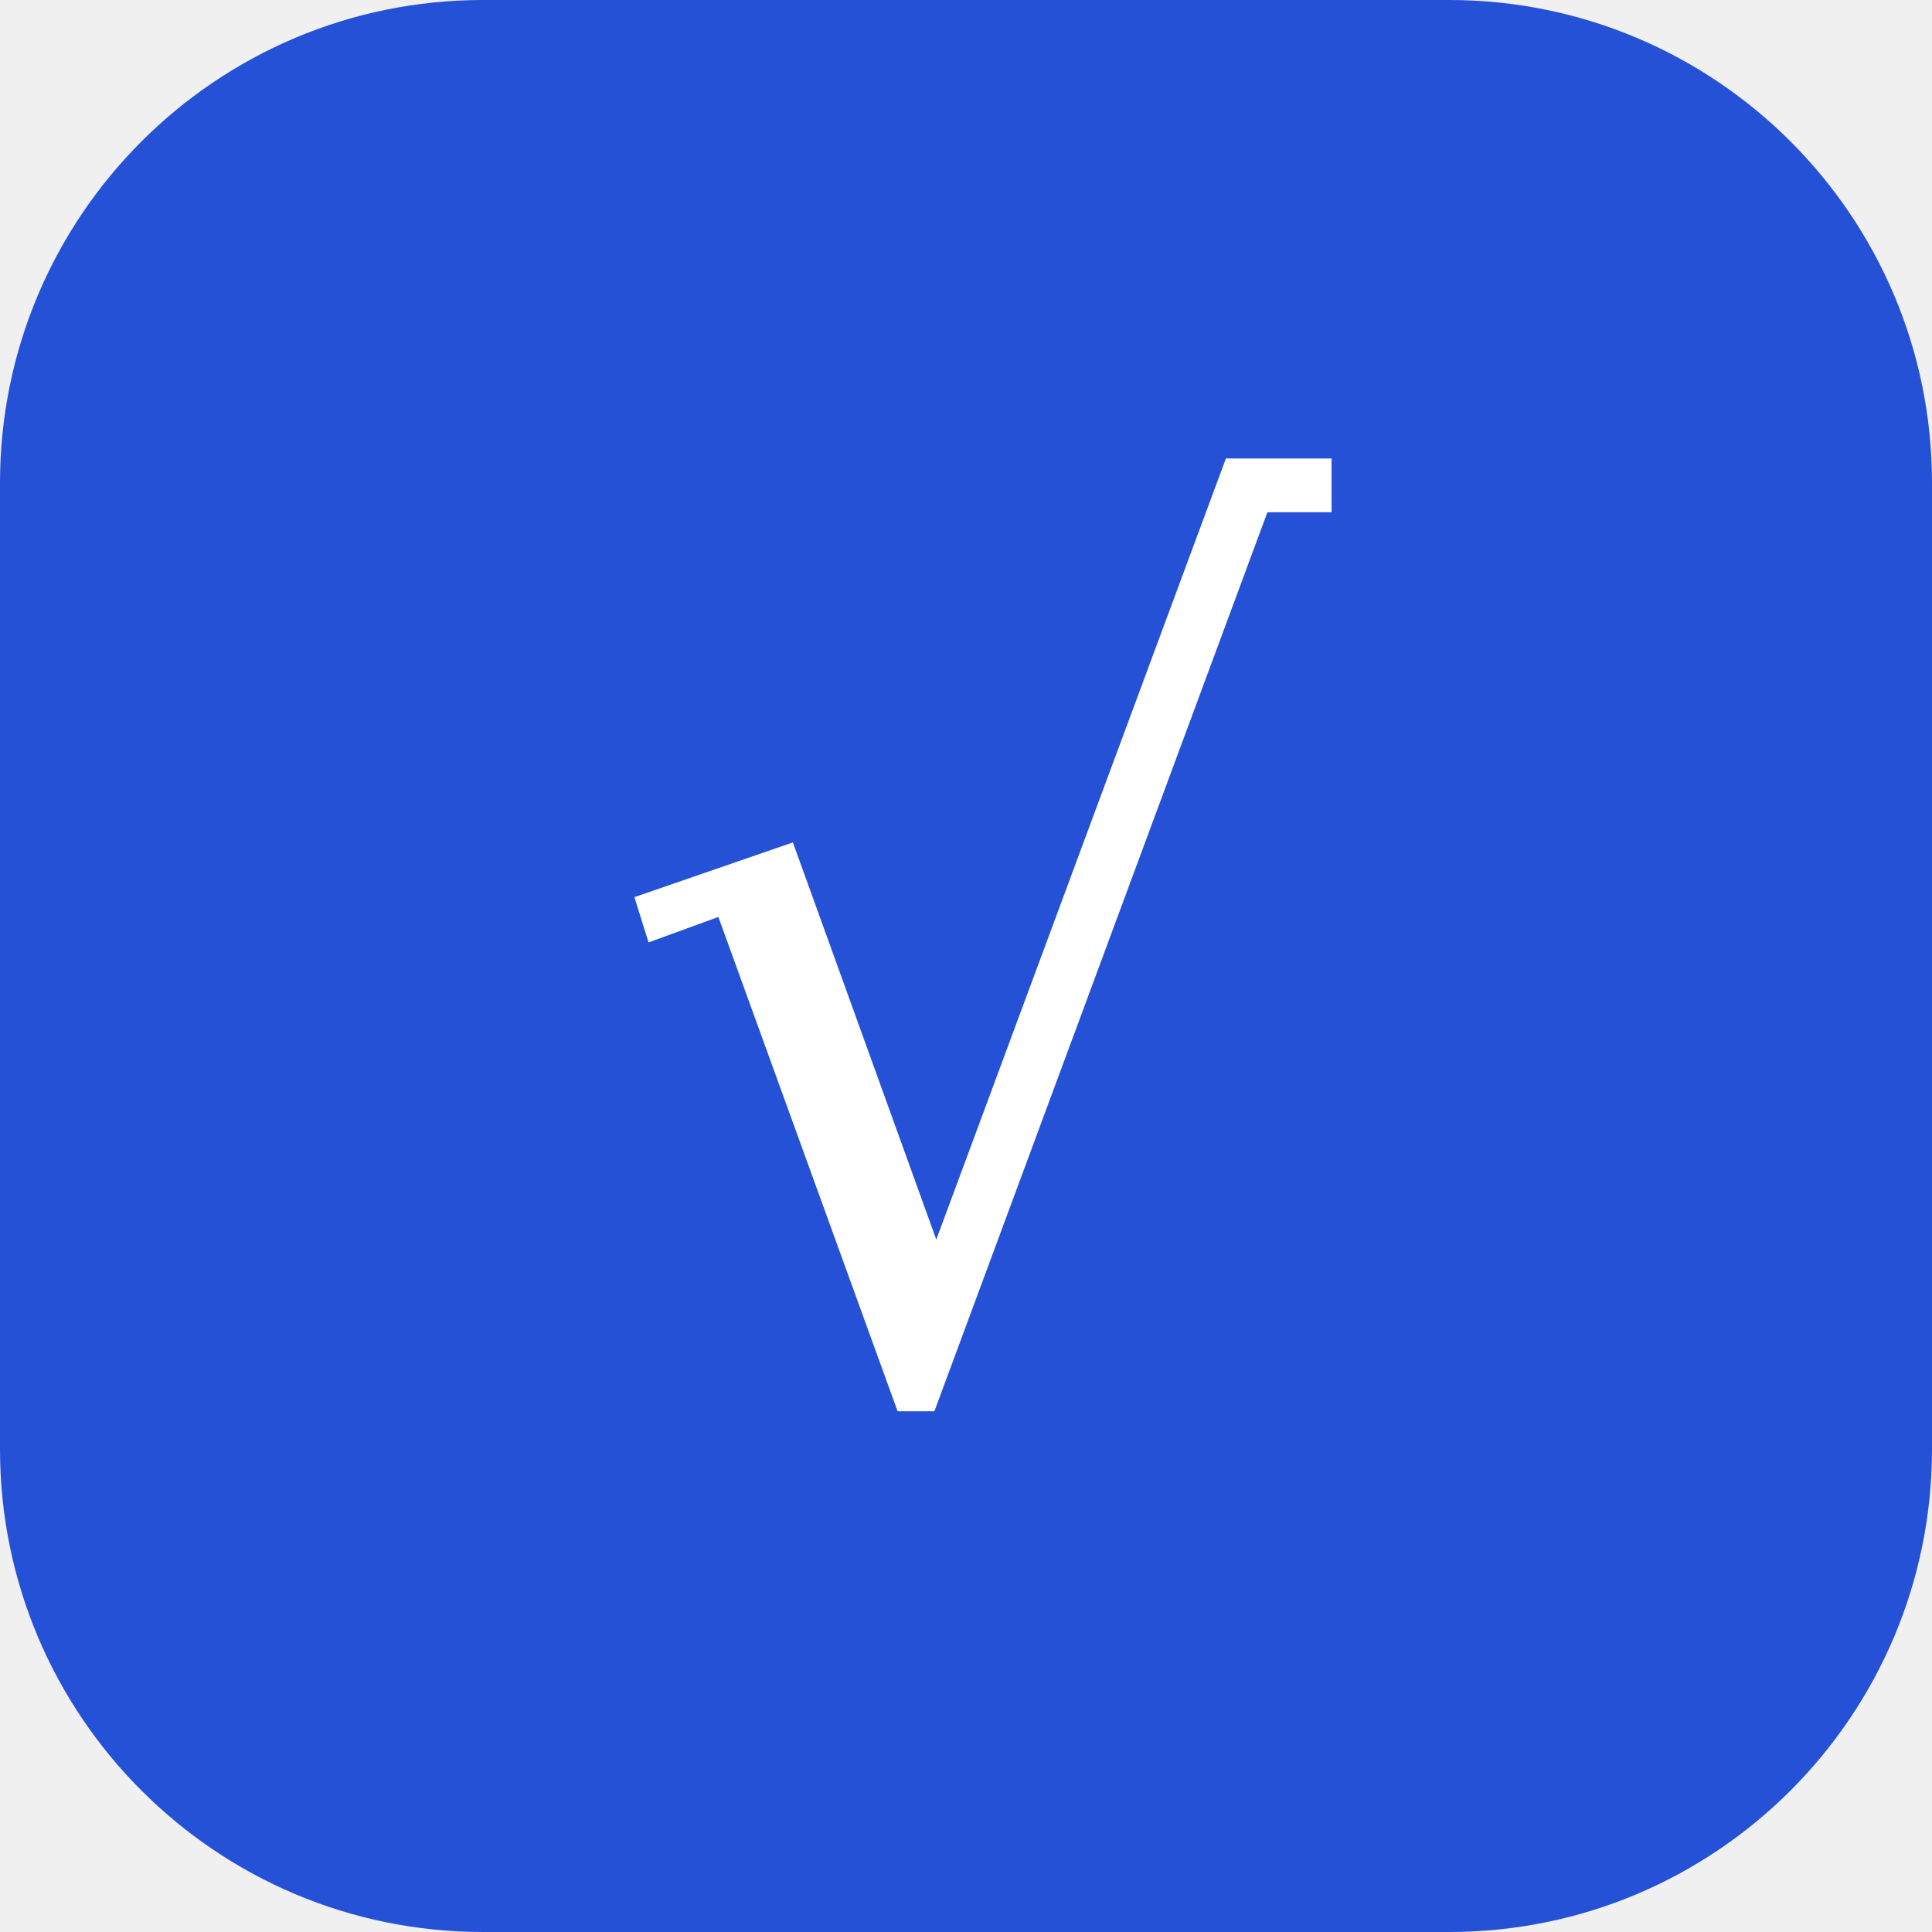
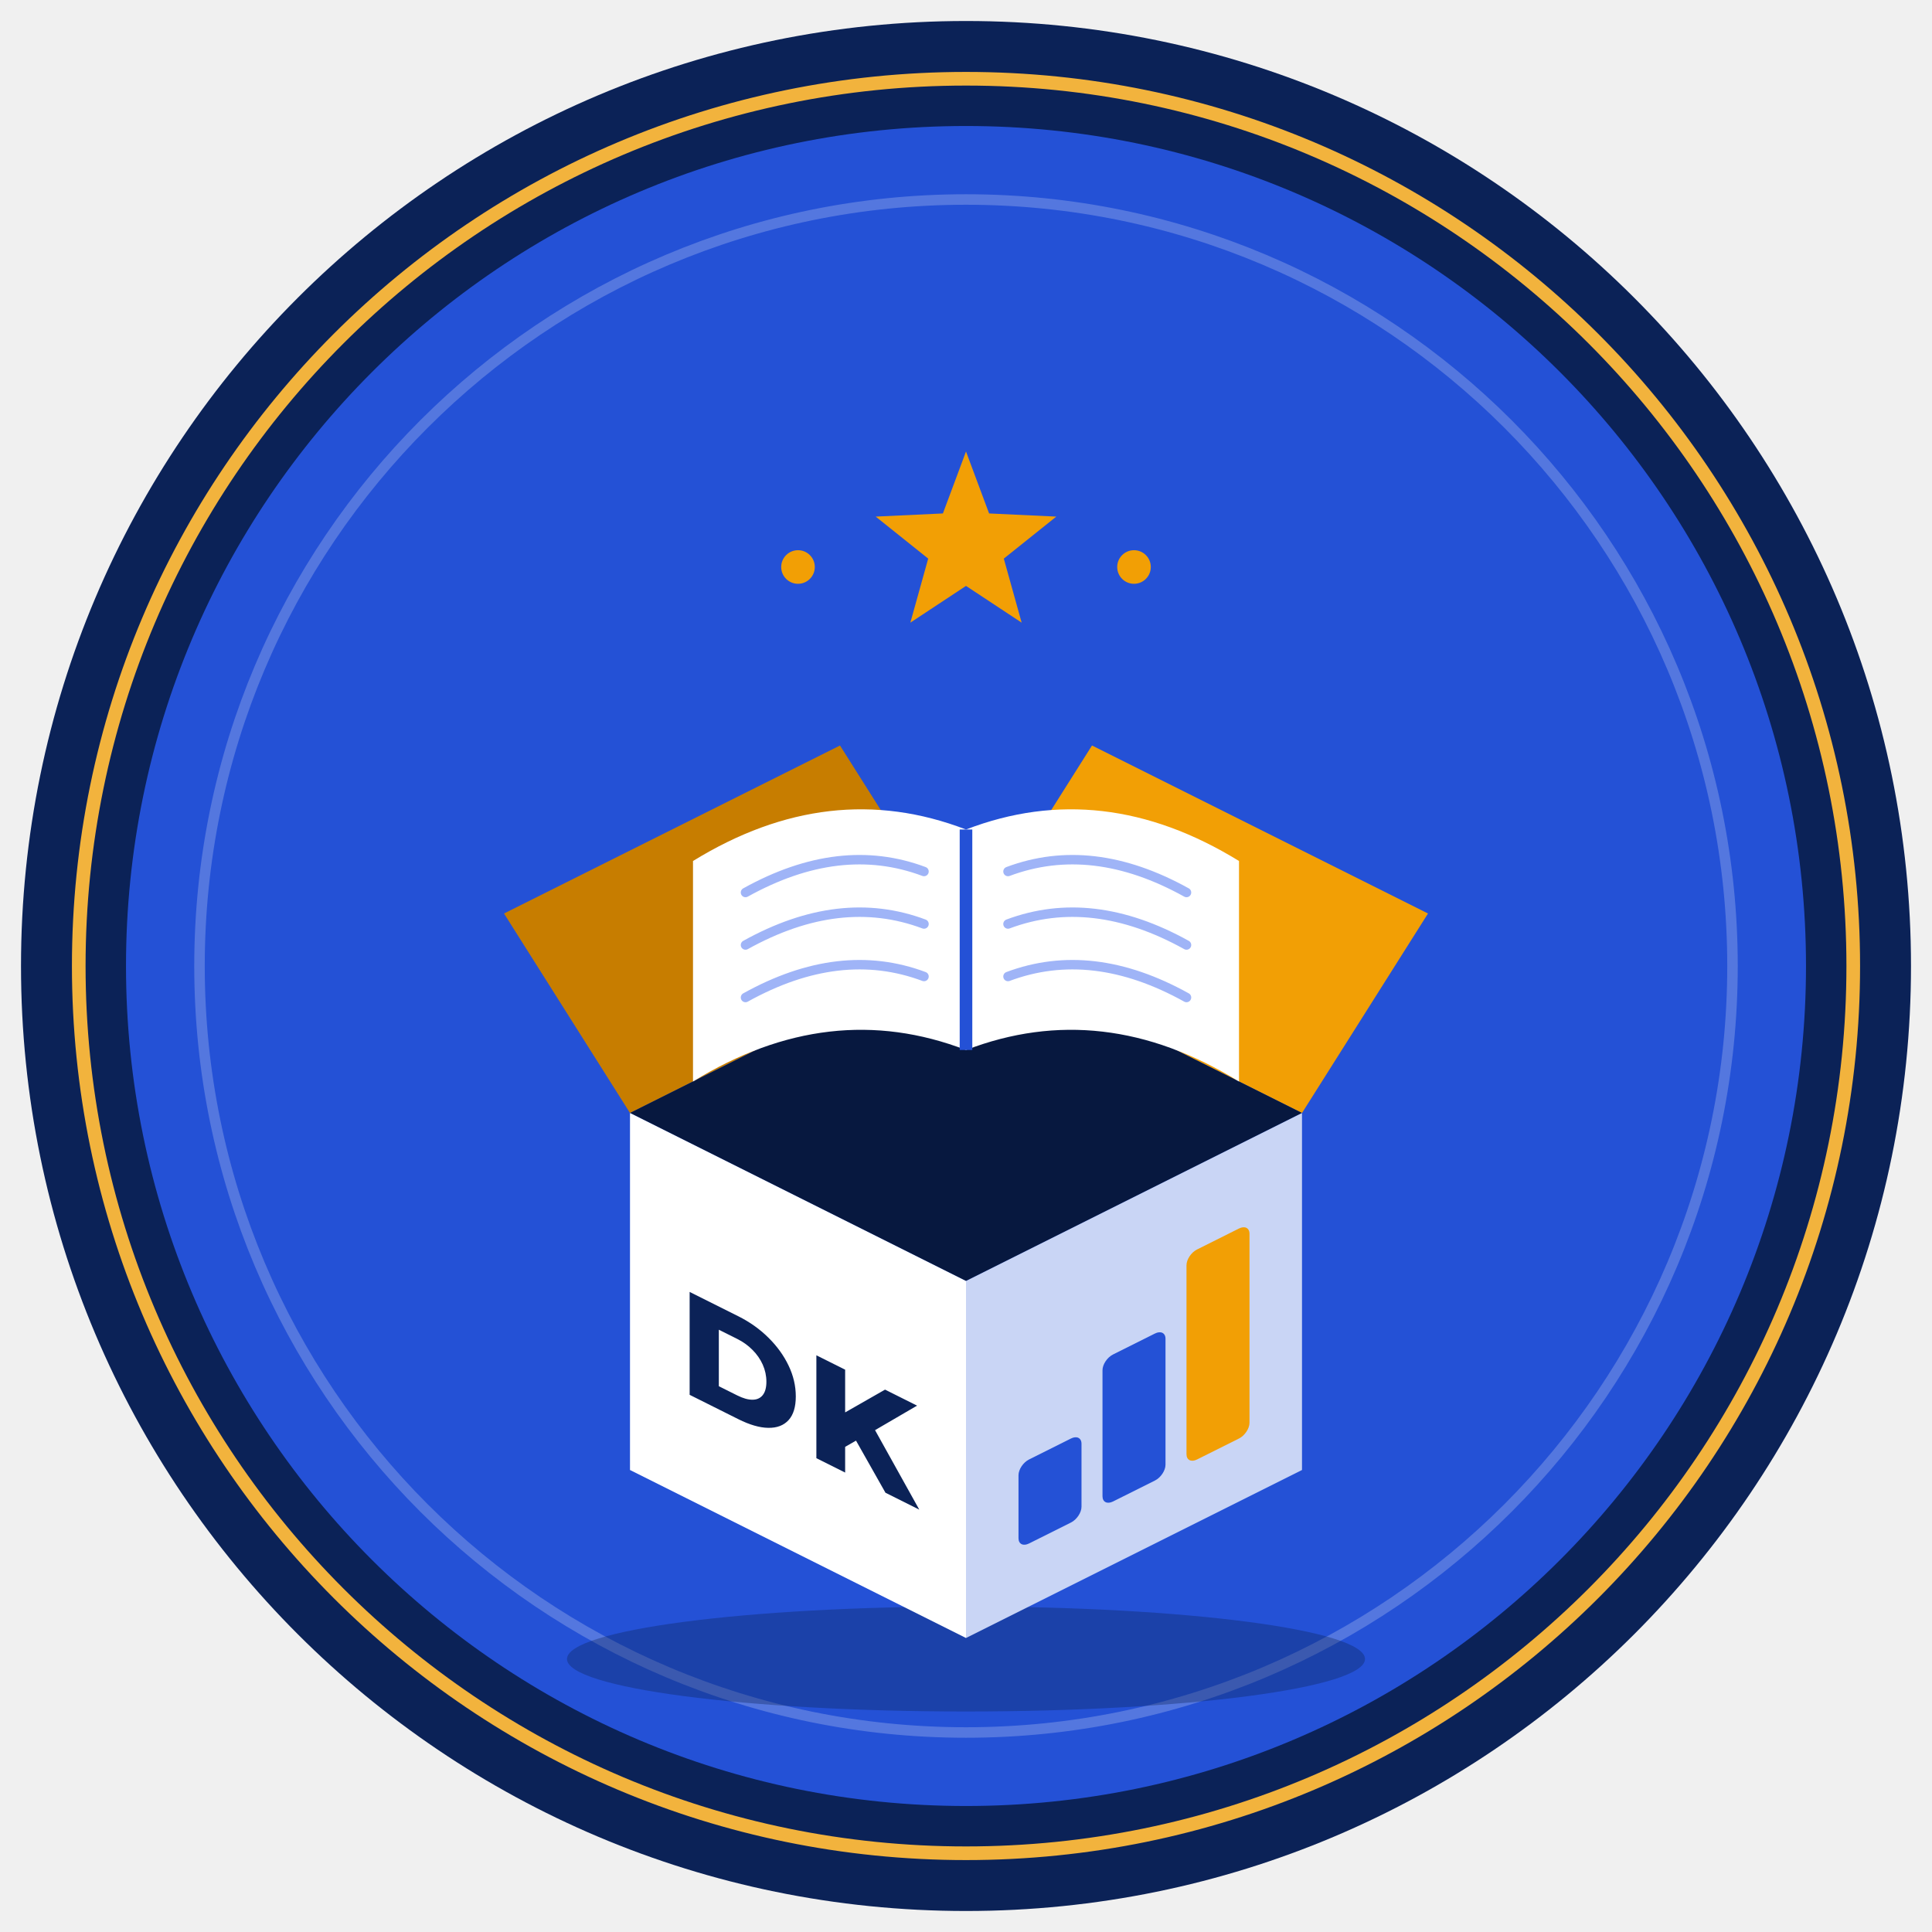
- <svg xmlns="http://www.w3.org/2000/svg" viewBox="0 0 32 32">
-   <rect width="32" height="32" rx="8" fill="#2451d6" />
-   <text x="16" y="23" font-size="19" text-anchor="middle" fill="#fff" font-family="Georgia, serif">√</text>
+ <svg xmlns="http://www.w3.org/2000/svg" viewBox="28 28 184 184" role="img" aria-label="Ders Kutusu">
+   <circle cx="120" cy="120" r="90" fill="#0b2257" />
+   <circle cx="120" cy="120" r="84.5" fill="none" stroke="#f2b33d" stroke-width="1.3" />
+   <circle cx="120" cy="120" r="80" fill="#2451d6" />
+   <circle cx="120" cy="120" r="73" fill="none" stroke="#ffffff" stroke-opacity=".22" stroke-width="1" />
+   <ellipse cx="120" cy="186" rx="38" ry="5" fill="#0b2257" opacity=".35" />
+   <polygon points="88,134 120,118 108,99 76,115" fill="#c77d00" />
+   <polygon points="120,118 152,134 164,115 132,99" fill="#f29f05" />
+   <polygon points="120,118 152,134 120,150 88,134" fill="#07183f" />
+   <path d="M94 131 Q107 123 120 128 Q133 123 146 131 V110 Q133 102 120 107 Q107 102 94 110 Z" fill="#ffffff" />
+   <path d="M99 113 Q108 108 116 111 M99 118 Q108 113 116 116 M99 123 Q108 118 116 121 M124 111 Q132 108 141 113 M124 116 Q132 113 141 118 M124 121 Q132 118 141 123" fill="none" stroke="#9fb4f7" stroke-width=".9" stroke-linecap="round" />
+   <line x1="120" y1="107" x2="120" y2="128" stroke="#2451d6" stroke-width="1.2" />
+   <polygon points="88,134 120,150 120,184 88,168" fill="#ffffff" />
+   <polygon points="120,150 152,134 152,168 120,184" fill="#c9d5f5" />
+   <g transform="translate(88 134) matrix(1 .5 0 1 0 0)">
+     <path d="M5.68 24V14.2H10.32Q11.94 14.2 13.17 14.8Q14.41 15.4 15.1 16.5Q15.79 17.59 15.79 19.1Q15.79 20.6 15.1 21.7Q14.41 22.8 13.17 23.4Q11.94 24 10.32 24ZM8.46 21.79H10.21Q11.05 21.79 11.67 21.47Q12.29 21.16 12.64 20.55Q12.99 19.94 12.99 19.1Q12.99 18.25 12.64 17.64Q12.29 17.04 11.67 16.73Q11.05 16.41 10.21 16.41H8.46ZM20.23 21.83 20.07 18.72 24.29 14.2H27.34L23.14 18.75L21.6 20.36ZM17.75 24V14.2H20.49V24ZM24.33 24 21.14 19.95 22.94 18.02 27.55 24Z" fill="#0b2257" />
+   </g>
+   <g transform="translate(120 150) matrix(1 -.5 0 1 0 0)">
+     <rect x="5" y="20" width="6" height="8" rx="1" fill="#2451d6" />
+     <rect x="13" y="14" width="6" height="14" rx="1" fill="#2451d6" />
+     <rect x="21" y="8" width="6" height="20" rx="1" fill="#f29f05" />
+   </g>
+   <polygon points="120,71 122.2,76.9 128.6,77.2 123.6,81.2 125.3,87.3 120,83.8 114.7,87.3 116.4,81.2 111.4,77.2 117.8,76.9" fill="#f29f05" />
+   <circle cx="104" cy="82" r="1.6" fill="#f29f05" />
+   <circle cx="136" cy="82" r="1.6" fill="#f29f05" />
</svg>
